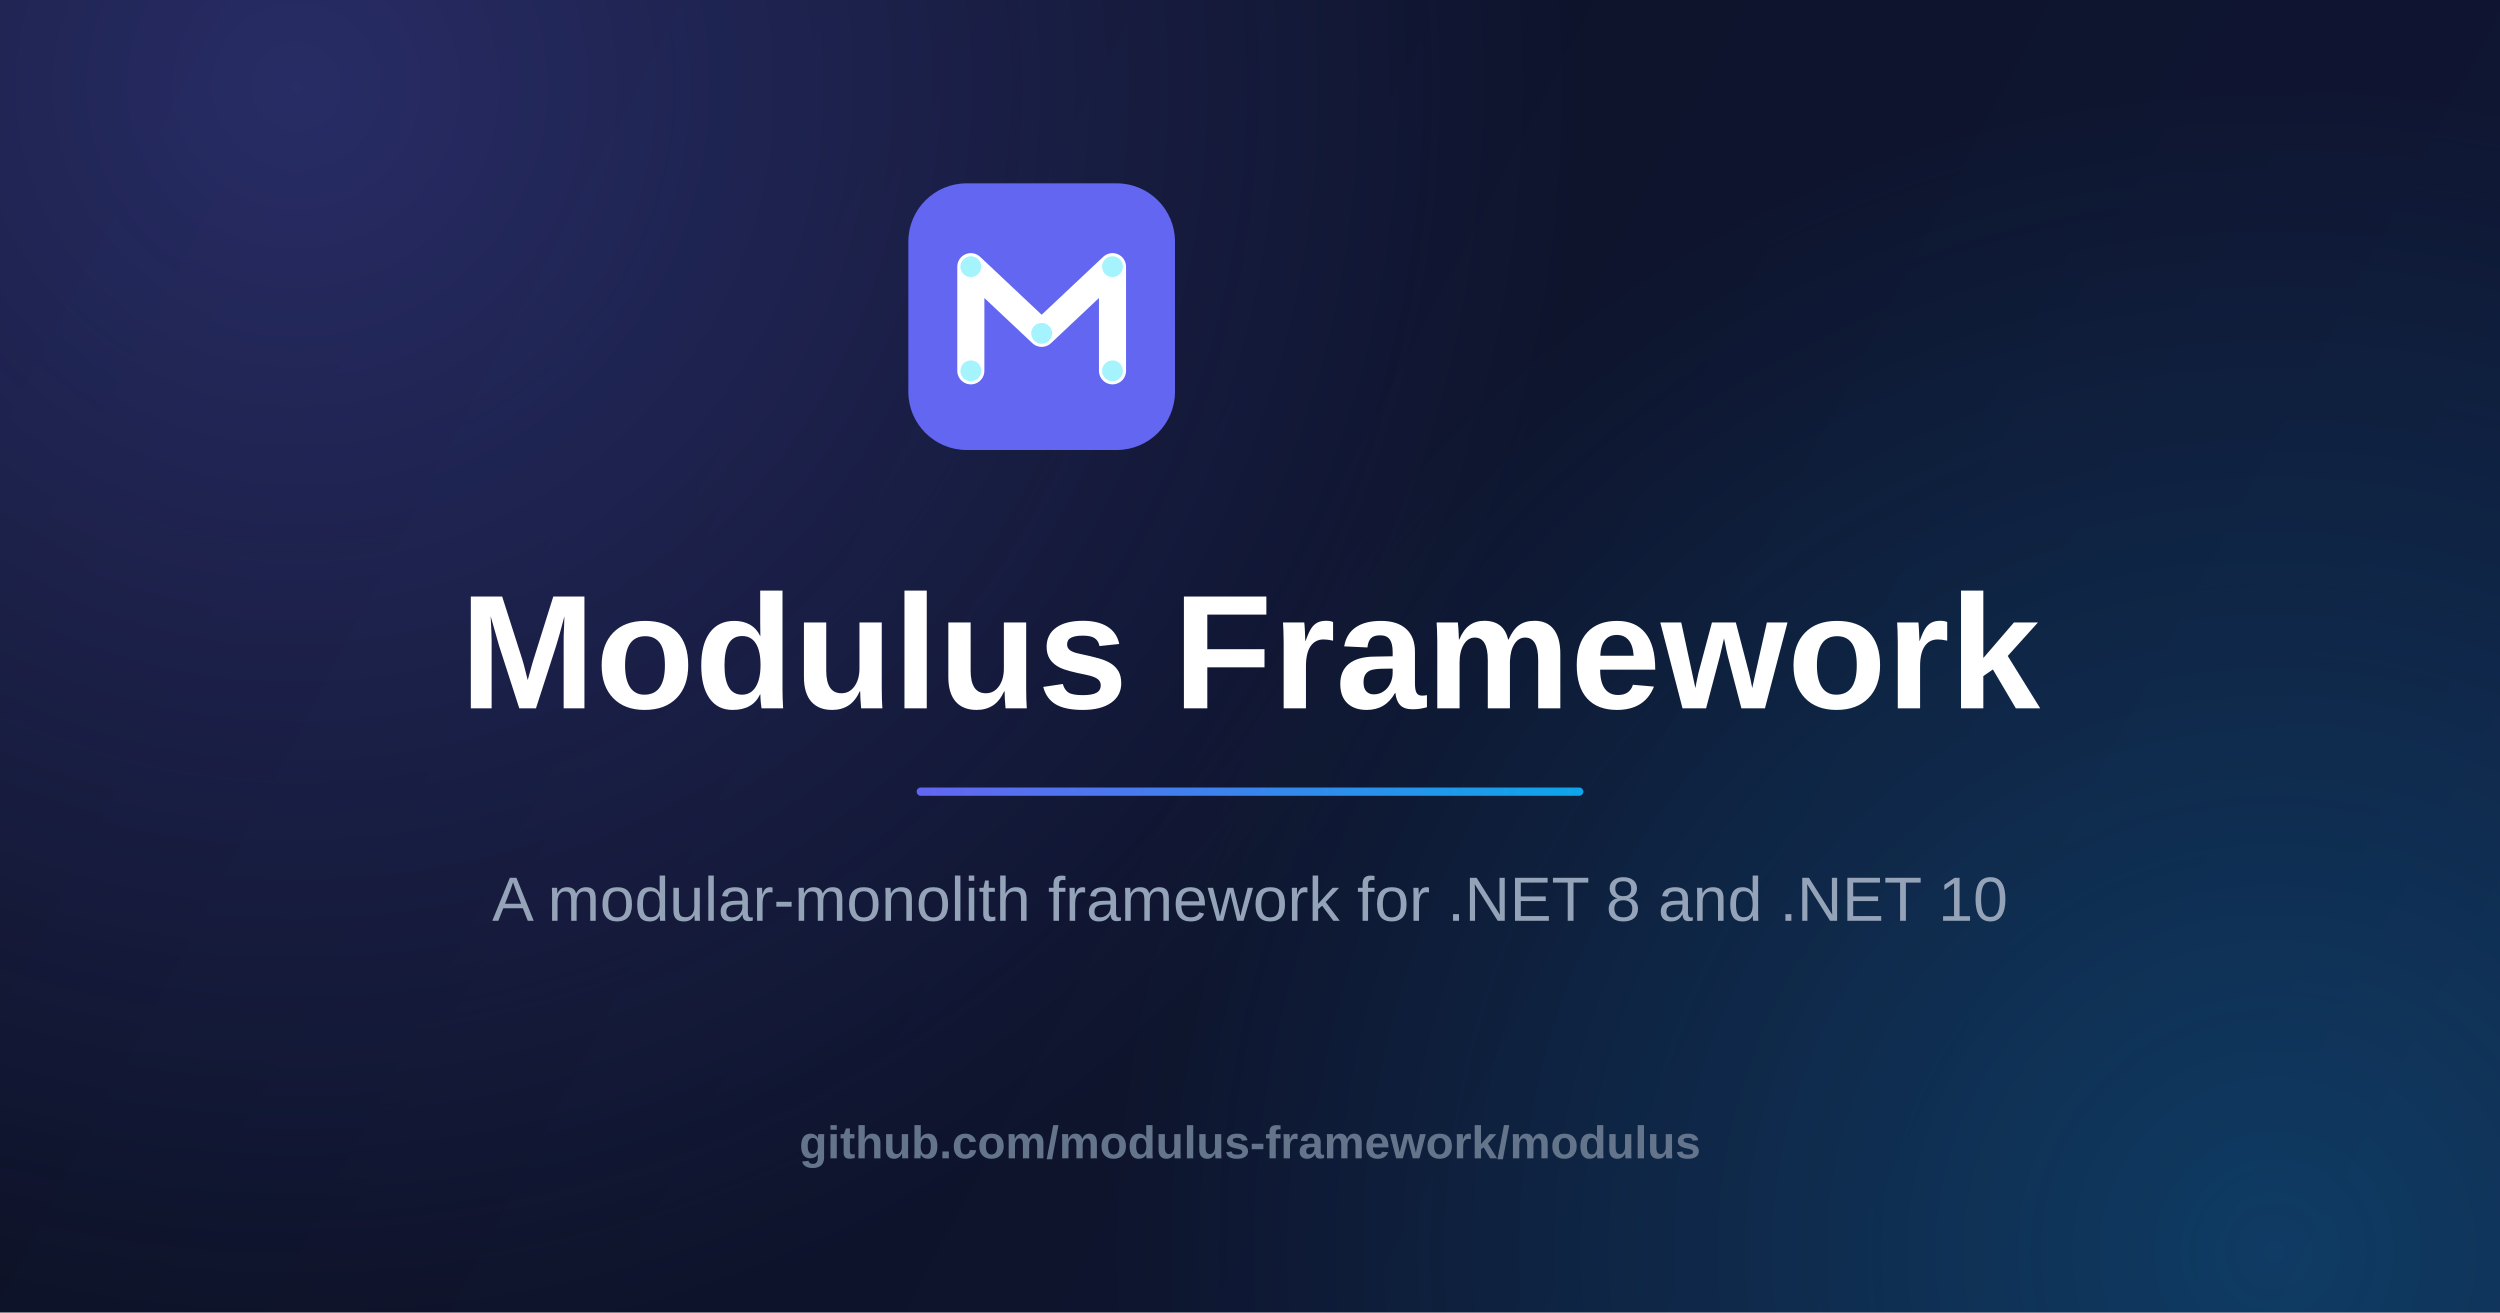
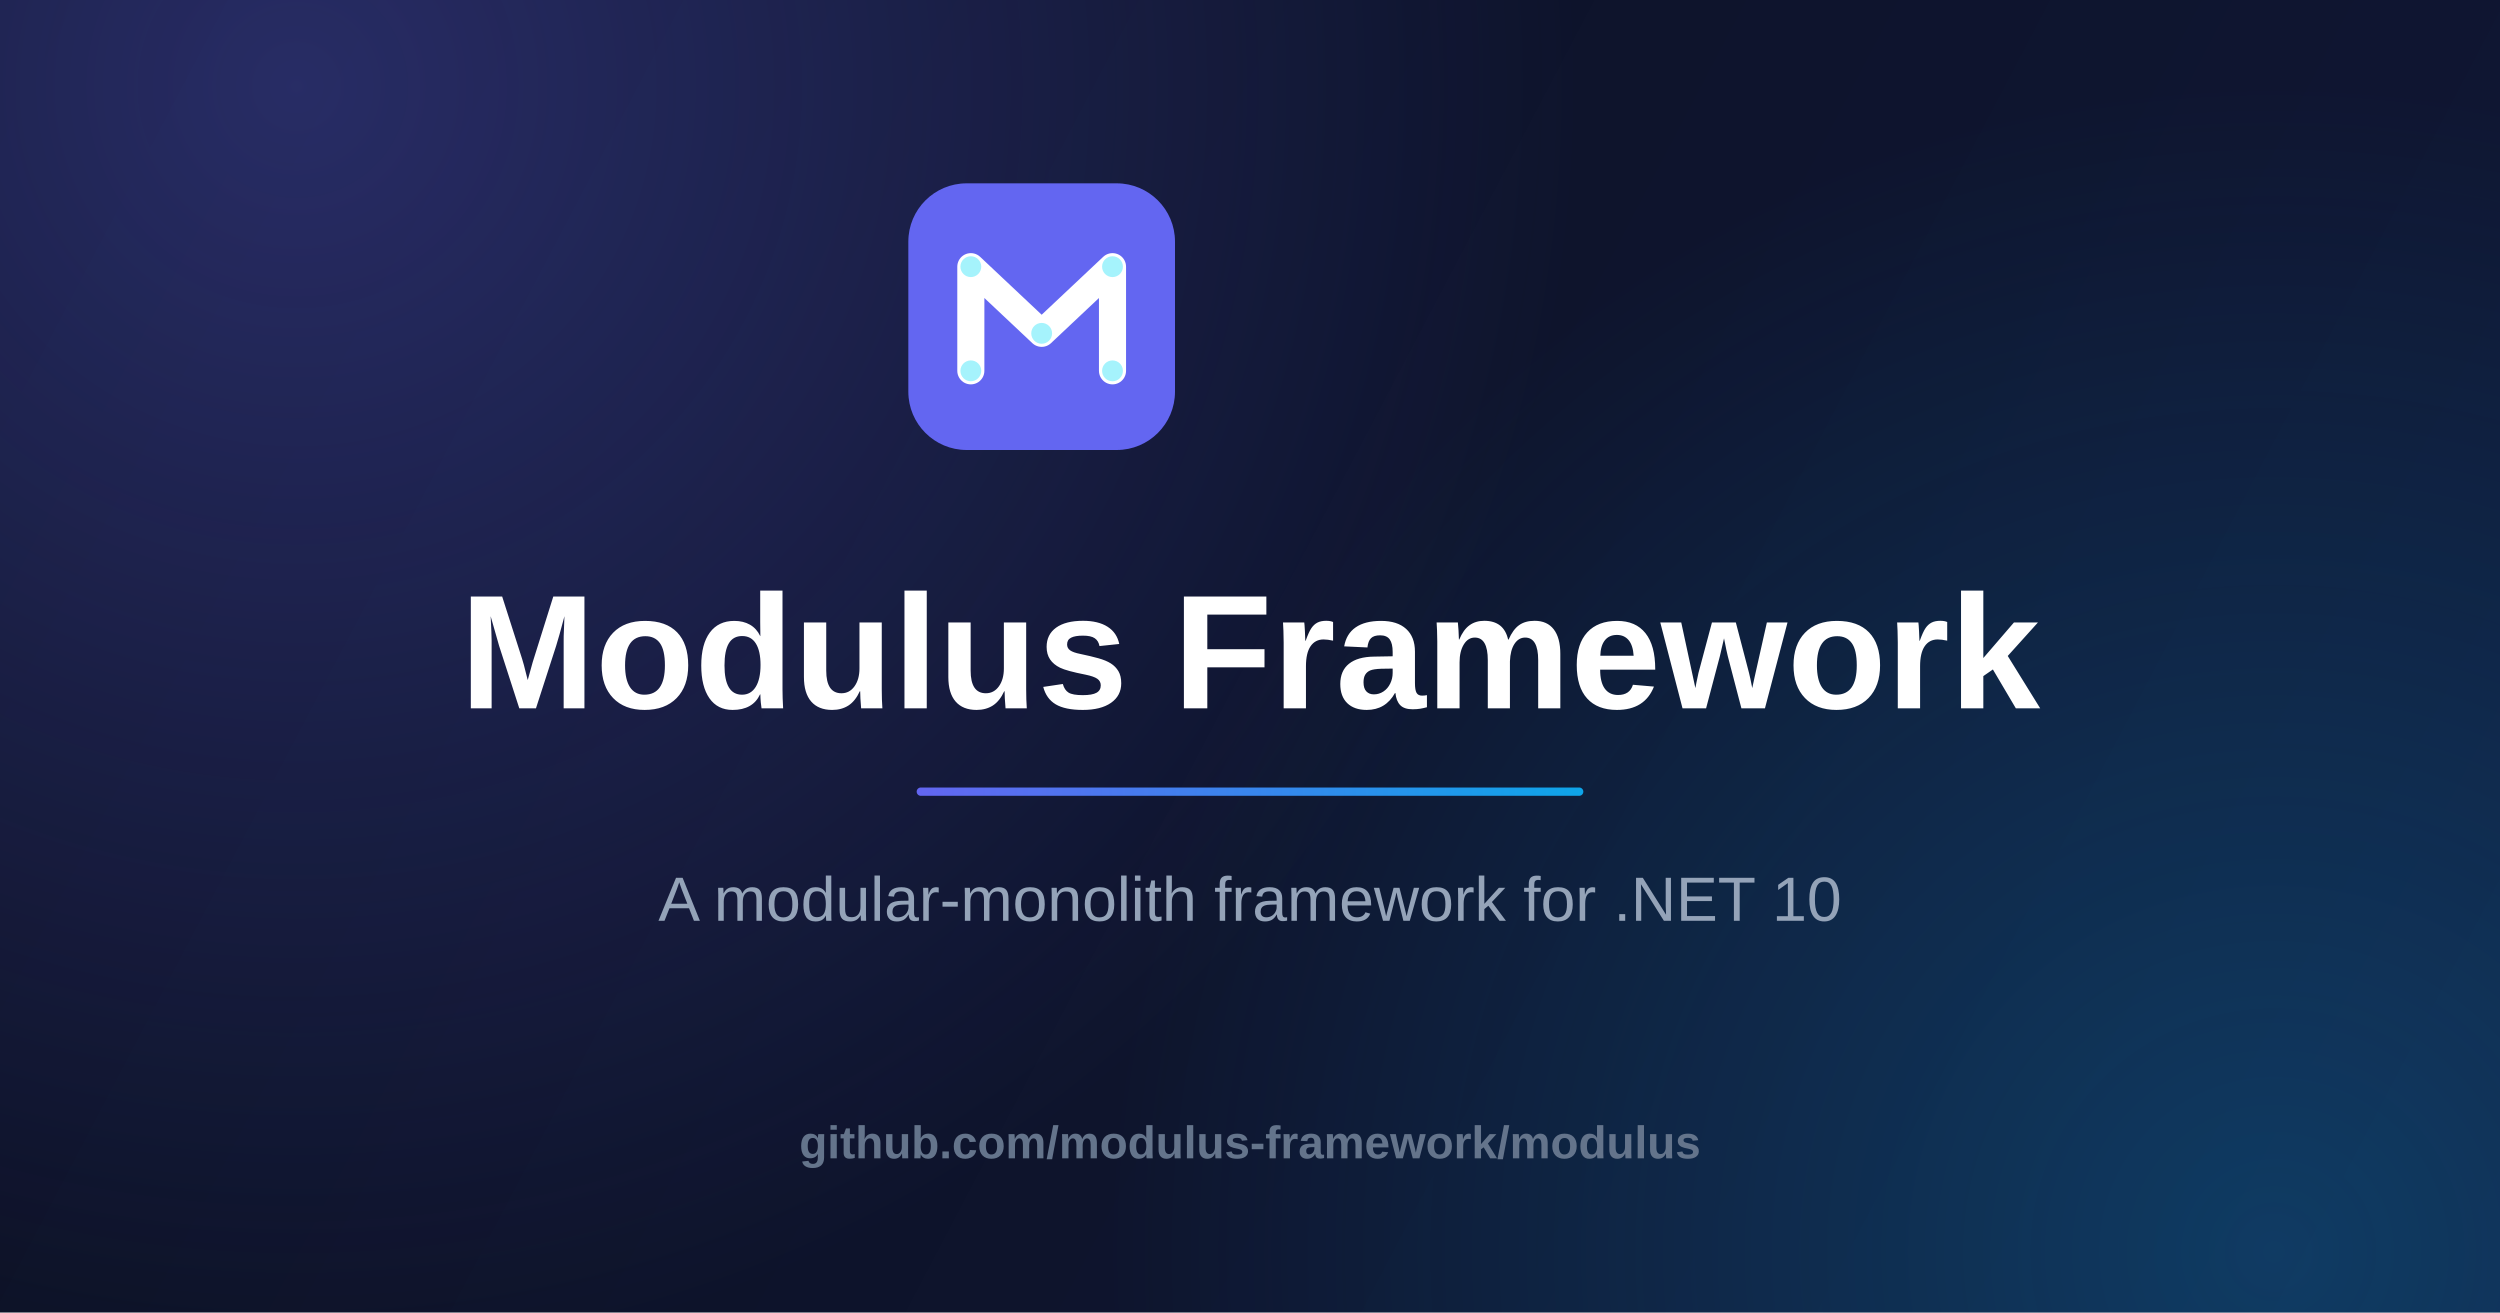
<svg xmlns="http://www.w3.org/2000/svg" width="1200" height="630" viewBox="0 0 1200 630" fill="none">
  <defs>
    <linearGradient id="bg" x1="0" y1="0" x2="1200" y2="630" gradientUnits="userSpaceOnUse">
      <stop offset="0" stop-color="#0B1021" />
      <stop offset="1" stop-color="#101736" />
    </linearGradient>
    <radialGradient id="glowTL" cx="0" cy="0" r="1" gradientUnits="userSpaceOnUse" gradientTransform="translate(140 40) scale(620)">
      <stop offset="0" stop-color="#6366F1" stop-opacity="0.32" />
      <stop offset="1" stop-color="#6366F1" stop-opacity="0" />
    </radialGradient>
    <radialGradient id="glowBR" cx="0" cy="0" r="1" gradientUnits="userSpaceOnUse" gradientTransform="translate(1090 600) scale(560)">
      <stop offset="0" stop-color="#0EA5E9" stop-opacity="0.26" />
      <stop offset="1" stop-color="#0EA5E9" stop-opacity="0" />
    </radialGradient>
    <linearGradient id="tile" x1="436" y1="88" x2="564" y2="208" gradientUnits="userSpaceOnUse">
      <stop offset="0" stop-color="#6366F1" />
      <stop offset="0.55" stop-color="#4F46E5" />
      <stop offset="1" stop-color="#0EA5E9" />
    </linearGradient>
    <linearGradient id="rule" x1="440" y1="0" x2="760" y2="0" gradientUnits="userSpaceOnUse">
      <stop offset="0" stop-color="#6366F1" />
      <stop offset="1" stop-color="#0EA5E9" />
    </linearGradient>
  </defs>
  <rect width="1200" height="630" fill="url(#bg)" />
  <rect width="1200" height="630" fill="url(#glowTL)" />
  <rect width="1200" height="630" fill="url(#glowBR)" />
  <g transform="translate(436 88)">
    <rect width="128" height="128" rx="28" fill="url(#tile)" />
    <path d="M30 90V40L64 72L98 40V90" stroke="#FFFFFF" stroke-width="13" stroke-linecap="round" stroke-linejoin="round" fill="none" />
    <g fill="#A5F3FC">
      <circle cx="30" cy="90" r="5" />
      <circle cx="30" cy="40" r="5" />
      <circle cx="64" cy="72" r="5" />
      <circle cx="98" cy="40" r="5" />
      <circle cx="98" cy="90" r="5" />
    </g>
  </g>
  <text x="600" y="340" text-anchor="middle" font-family="Segoe UI, Arial, sans-serif" font-size="78" font-weight="700" fill="#FFFFFF">Modulus Framework</text>
  <rect x="440" y="378" width="320" height="4" rx="2" fill="url(#rule)" />
-   <text x="600" y="442" text-anchor="middle" font-family="Segoe UI, Arial, sans-serif" font-size="30" font-weight="400" fill="#94A3B8">A modular-monolith framework for .NET 8 and .NET 10</text>
+   <text x="600" y="442" text-anchor="middle" font-family="Segoe UI, Arial, sans-serif" font-size="30" font-weight="400" fill="#94A3B8">A modular-monolith framework for .NET 10</text>
  <text x="600" y="556" text-anchor="middle" font-family="Segoe UI, Arial, sans-serif" font-size="22" font-weight="600" fill="#64748B">github.com/modulus-framework/modulus</text>
</svg>
